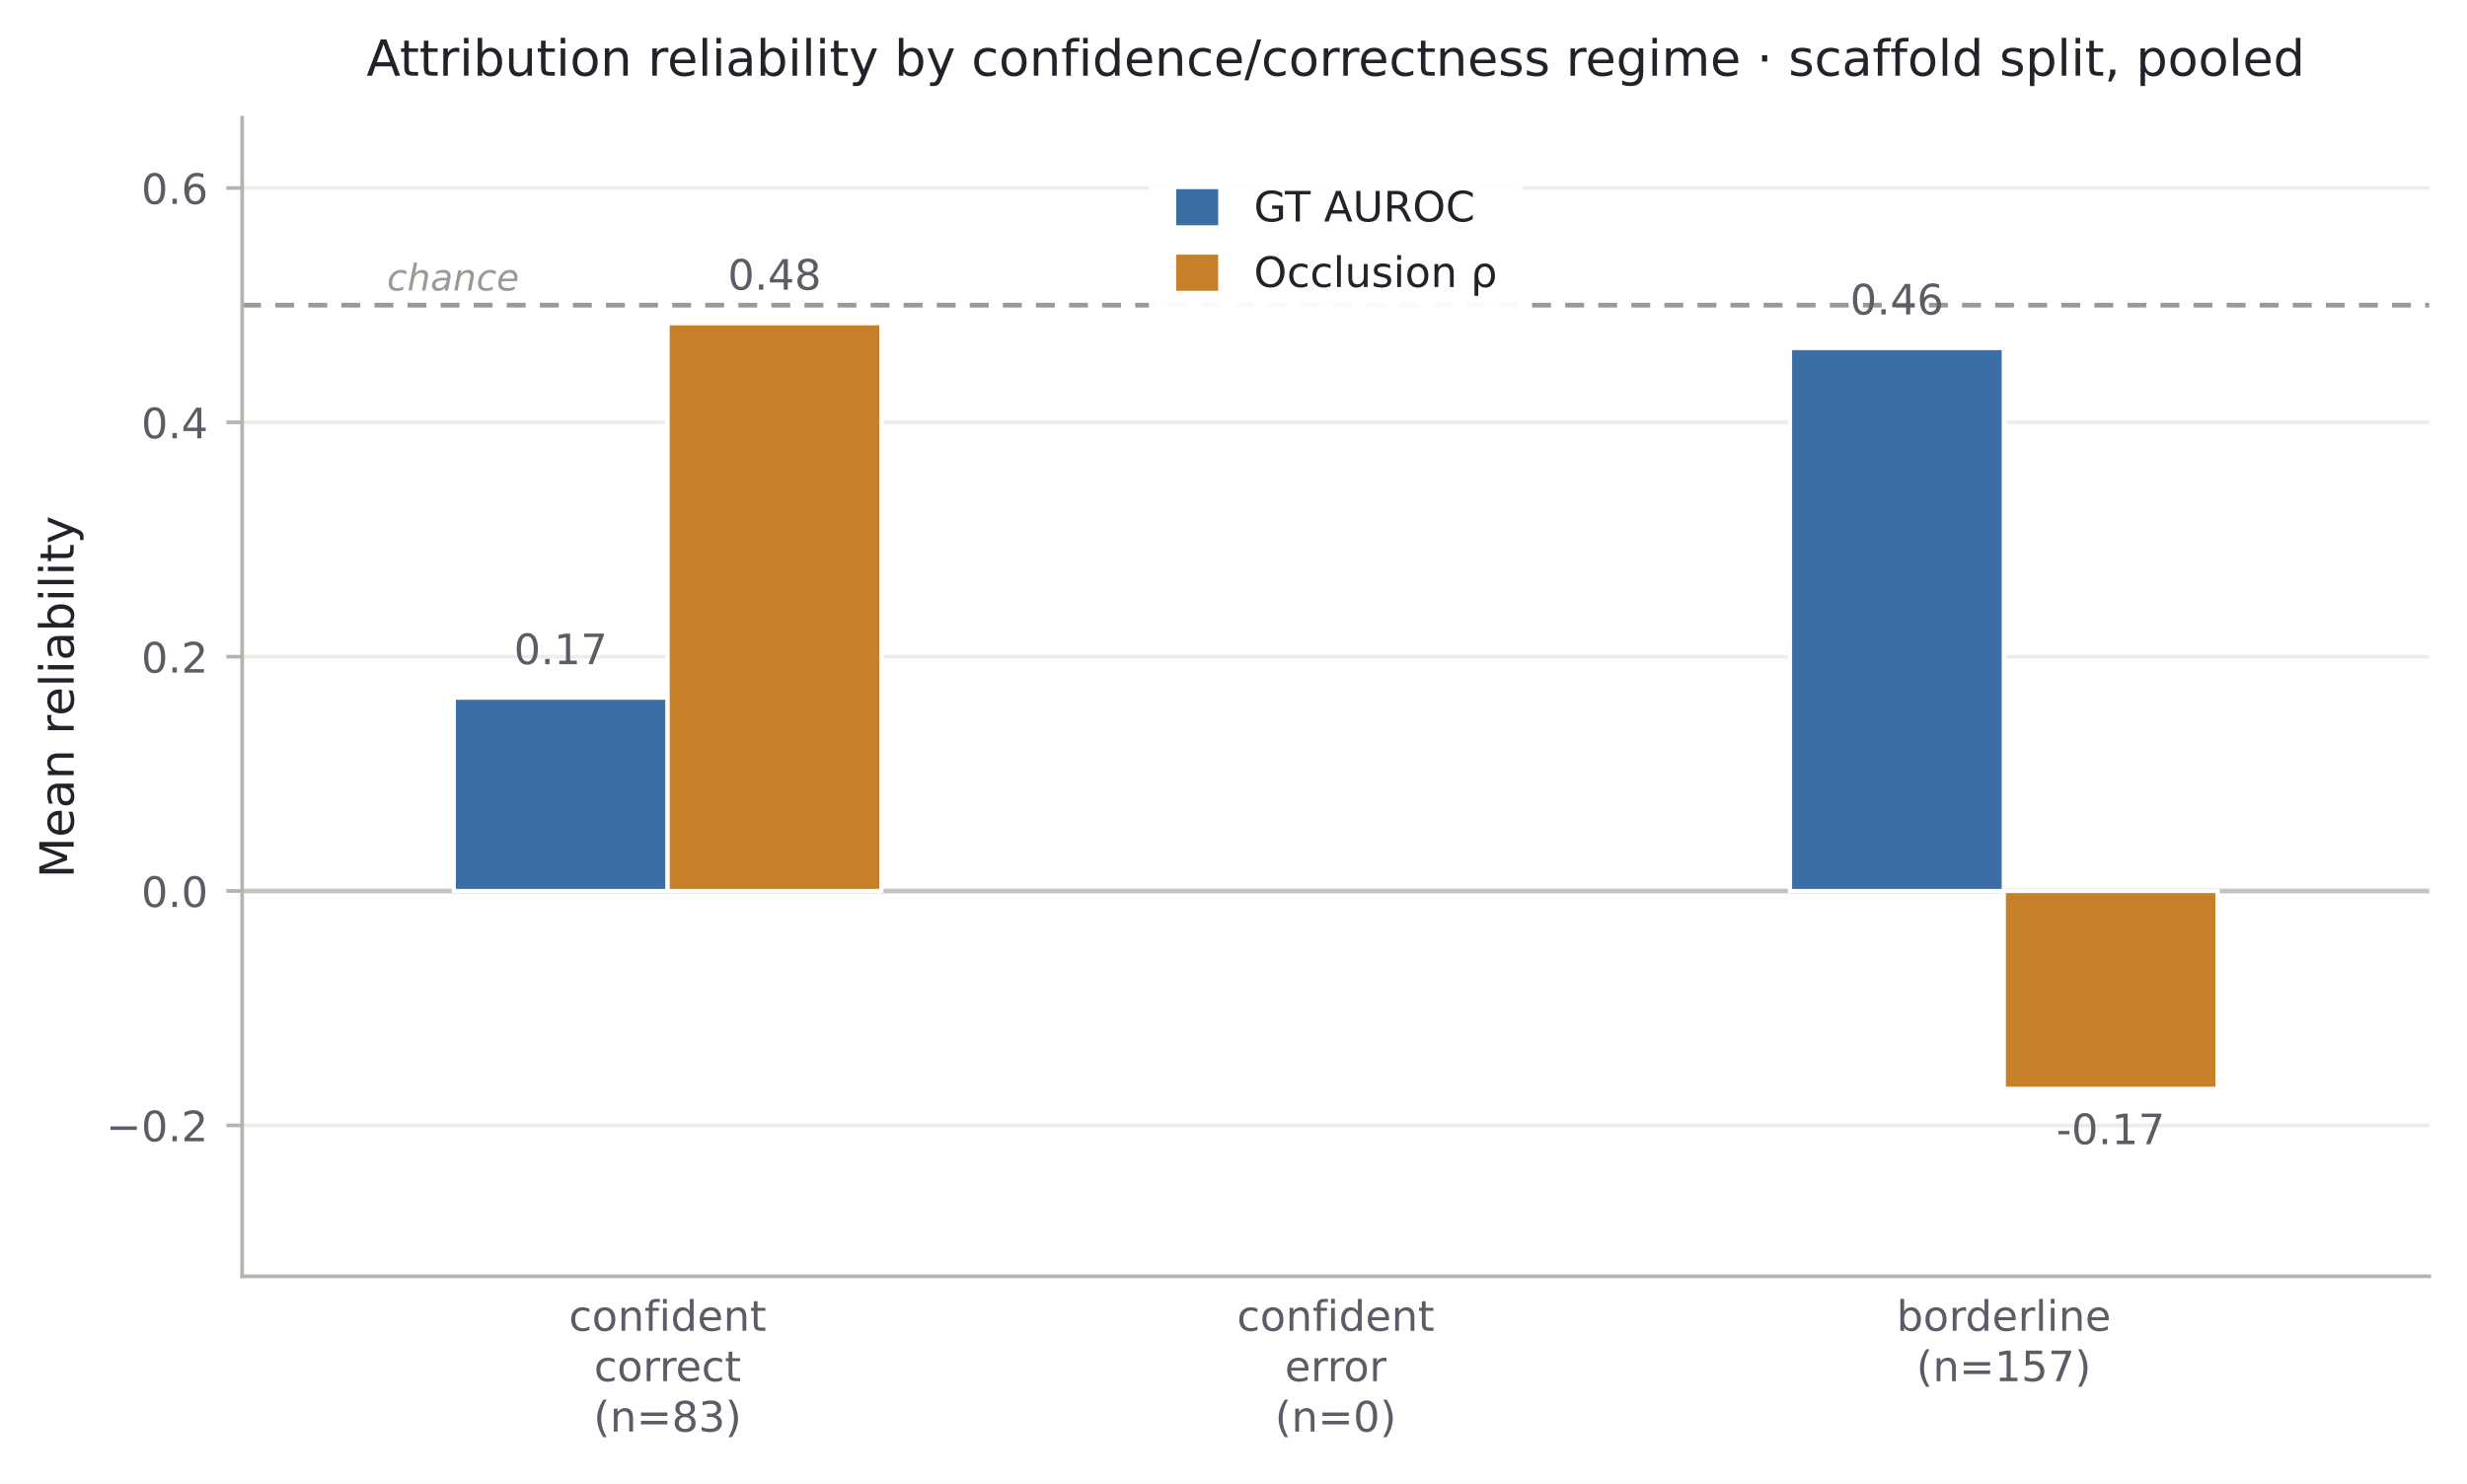
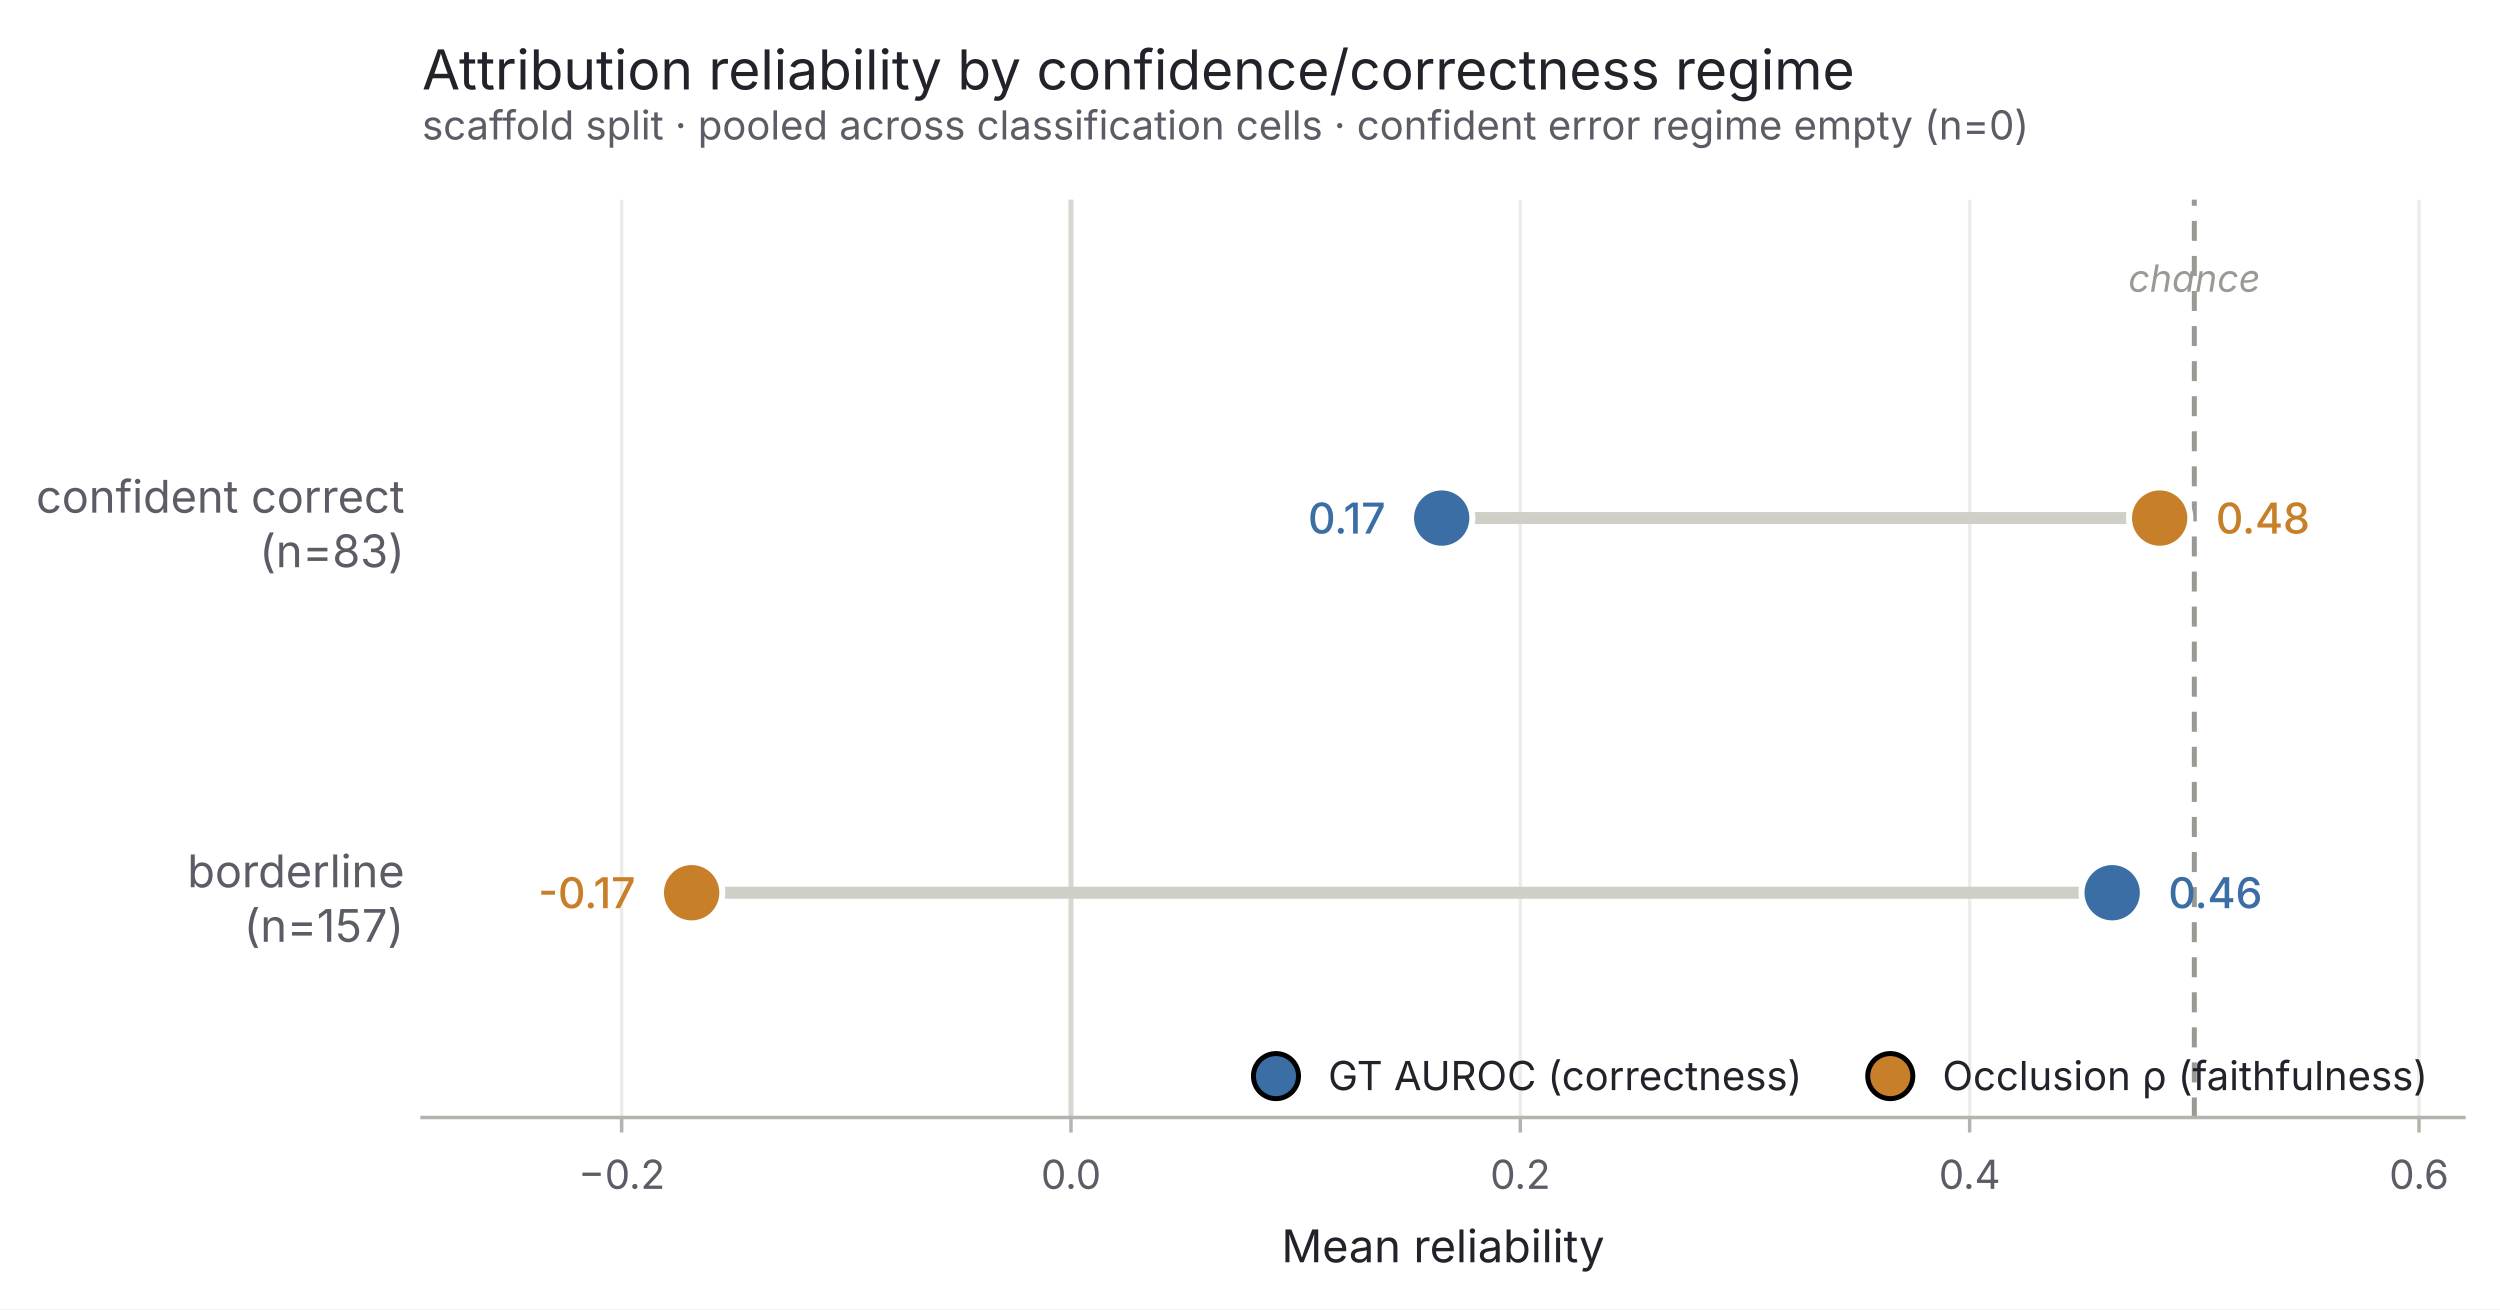
- <svg xmlns="http://www.w3.org/2000/svg" xmlns:xlink="http://www.w3.org/1999/xlink" width="469.907pt" height="282.638pt" viewBox="0 0 469.907 282.638" version="1.1">
+ <svg xmlns="http://www.w3.org/2000/svg" xmlns:xlink="http://www.w3.org/1999/xlink" width="499.083pt" height="261.36pt" viewBox="0 0 499.083 261.36" version="1.1">
  <defs>
    <style type="text/css">*{stroke-linejoin: round; stroke-linecap: butt}</style>
  </defs>
  <g id="figure_1">
    <g id="patch_1">
-       <path d="M 0 282.638  L 469.907 282.638  L 469.907 0  L 0 0  z " style="fill: #ffffff" />
+       <path d="M 0 261.36  L 499.083 261.36  L 499.083 0  L 0 0  z " style="fill: #ffffff" />
    </g>
    <g id="axes_1">
      <g id="patch_2">
-         <path d="M 46.127 243.132  L 462.707 243.132  L 462.707 22.419  L 46.127 22.419  z " style="fill: #ffffff" />
+         <path d="M 84.255 223.091  L 491.883 223.091  L 491.883 39.856  L 84.255 39.856  z " style="fill: #ffffff" />
      </g>
      <g id="matplotlib.axis_1">
        <g id="xtick_1">
-           <g id="line2d_1" />
+           <g id="line2d_1">
+             <path d="M 124.1 223.091  L 124.1 39.856  " clip-path="url(#pcfd950ee65)" style="fill: none; stroke: #ecece8; stroke-width: 0.7; stroke-linecap: round" />
+           </g>
+           <g id="line2d_2">
+             <defs>
+               <path id="mabc8bd832c" d="M 0 0  L 0 3  " style="stroke: #b4b4ae; stroke-width: 0.7" />
+             </defs>
+             <g>
+               <use xlink:href="#mabc8bd832c" x="124.1" y="223.091" style="fill: #b4b4ae; stroke: #b4b4ae; stroke-width: 0.7" />
+             </g>
+           </g>
          <g id="text_1">
-             <text style="font-size: 8px; font-family: 'DejaVu Sans', 'Arial', 'Helvetica', sans-serif; fill: #5c5c66" transform="translate(108.3576 253.5118)">confident</text>
-             <text style="font-size: 8px; font-family: 'DejaVu Sans', 'Arial', 'Helvetica', sans-serif; fill: #5c5c66" transform="translate(113.1563 263.1134)">correct</text>
-             <text style="font-size: 8px; font-family: 'DejaVu Sans', 'Arial', 'Helvetica', sans-serif; fill: #5c5c66" transform="translate(113.0644 272.715)">(n=83)</text>
+             <text style="font-size: 8px; font-family: 'Inter', 'Liberation Sans', 'Arial', 'Helvetica', 'DejaVu Sans', sans-serif; text-anchor: middle; fill: #5c5c66" x="124.1" y="237.341" transform="rotate(-0 124.1001 237.3407)">−0.2</text>
          </g>
        </g>
        <g id="xtick_2">
-           <g id="line2d_2" />
+           <g id="line2d_3">
+             <path d="M 213.803 223.091  L 213.803 39.856  " clip-path="url(#pcfd950ee65)" style="fill: none; stroke: #ecece8; stroke-width: 0.7; stroke-linecap: round" />
+           </g>
+           <g id="line2d_4">
+             <g>
+               <use xlink:href="#mabc8bd832c" x="213.803" y="223.091" style="fill: #b4b4ae; stroke: #b4b4ae; stroke-width: 0.7" />
+             </g>
+           </g>
          <g id="text_2">
-             <text style="font-size: 8px; font-family: 'DejaVu Sans', 'Arial', 'Helvetica', sans-serif; fill: #5c5c66" transform="translate(235.612 253.5118)">confident</text>
-             <text style="font-size: 8px; font-family: 'DejaVu Sans', 'Arial', 'Helvetica', sans-serif; fill: #5c5c66" transform="translate(244.7332 263.1134)">error</text>
-             <text style="font-size: 8px; font-family: 'DejaVu Sans', 'Arial', 'Helvetica', sans-serif; fill: #5c5c66" transform="translate(242.8638 272.715)">(n=0)</text>
+             <text style="font-size: 8px; font-family: 'Inter', 'Liberation Sans', 'Arial', 'Helvetica', 'DejaVu Sans', sans-serif; text-anchor: middle; fill: #5c5c66" x="213.803" y="237.341" transform="rotate(-0 213.8032 237.3407)">0.0</text>
          </g>
        </g>
        <g id="xtick_3">
-           <g id="line2d_3" />
+           <g id="line2d_5">
+             <path d="M 303.506 223.091  L 303.506 39.856  " clip-path="url(#pcfd950ee65)" style="fill: none; stroke: #ecece8; stroke-width: 0.7; stroke-linecap: round" />
+           </g>
+           <g id="line2d_6">
+             <g>
+               <use xlink:href="#mabc8bd832c" x="303.506" y="223.091" style="fill: #b4b4ae; stroke: #b4b4ae; stroke-width: 0.7" />
+             </g>
+           </g>
          <g id="text_3">
-             <text style="font-size: 8px; font-family: 'DejaVu Sans', 'Arial', 'Helvetica', sans-serif; fill: #5c5c66" transform="translate(361.2464 253.5118)">borderline</text>
-             <text style="font-size: 8px; font-family: 'DejaVu Sans', 'Arial', 'Helvetica', sans-serif; fill: #5c5c66" transform="translate(365.0282 263.1134)">(n=157)</text>
+             <text style="font-size: 8px; font-family: 'Inter', 'Liberation Sans', 'Arial', 'Helvetica', 'DejaVu Sans', sans-serif; text-anchor: middle; fill: #5c5c66" x="303.506" y="237.341" transform="rotate(-0 303.5063 237.3407)">0.2</text>
          </g>
+         </g>
+         <g id="xtick_4">
+           <g id="line2d_7">
+             <path d="M 393.209 223.091  L 393.209 39.856  " clip-path="url(#pcfd950ee65)" style="fill: none; stroke: #ecece8; stroke-width: 0.7; stroke-linecap: round" />
+           </g>
+           <g id="line2d_8">
+             <g>
+               <use xlink:href="#mabc8bd832c" x="393.209" y="223.091" style="fill: #b4b4ae; stroke: #b4b4ae; stroke-width: 0.7" />
+             </g>
+           </g>
+           <g id="text_4">
+             <text style="font-size: 8px; font-family: 'Inter', 'Liberation Sans', 'Arial', 'Helvetica', 'DejaVu Sans', sans-serif; text-anchor: middle; fill: #5c5c66" x="393.209" y="237.341" transform="rotate(-0 393.2094 237.3407)">0.4</text>
+           </g>
+         </g>
+         <g id="xtick_5">
+           <g id="line2d_9">
+             <path d="M 482.913 223.091  L 482.913 39.856  " clip-path="url(#pcfd950ee65)" style="fill: none; stroke: #ecece8; stroke-width: 0.7; stroke-linecap: round" />
+           </g>
+           <g id="line2d_10">
+             <g>
+               <use xlink:href="#mabc8bd832c" x="482.913" y="223.091" style="fill: #b4b4ae; stroke: #b4b4ae; stroke-width: 0.7" />
+             </g>
+           </g>
+           <g id="text_5">
+             <text style="font-size: 8px; font-family: 'Inter', 'Liberation Sans', 'Arial', 'Helvetica', 'DejaVu Sans', sans-serif; text-anchor: middle; fill: #5c5c66" x="482.913" y="237.341" transform="rotate(-0 482.9125 237.3407)">0.6</text>
+           </g>
+         </g>
+         <g id="text_6">
+           <text style="font-size: 9px; font-family: 'Inter', 'Liberation Sans', 'Arial', 'Helvetica', 'DejaVu Sans', sans-serif; text-anchor: middle; fill: #22222a" x="288.069" y="251.989" transform="rotate(-0 288.0691 251.9891)">Mean reliability</text>
        </g>
      </g>
      <g id="matplotlib.axis_2">
        <g id="ytick_1">
-           <g id="line2d_4">
-             <path d="M 46.127 214.375  L 462.707 214.375  " clip-path="url(#pedfe503736)" style="fill: none; stroke: #ecece8; stroke-width: 0.7; stroke-linecap: round" />
-           </g>
-           <g id="line2d_5">
-             <defs>
-               <path id="m1c2f3de90e" d="M 0 0  L -3 0  " style="stroke: #b4b4ae; stroke-width: 0.7" />
-             </defs>
-             <g>
-               <use xlink:href="#m1c2f3de90e" x="46.127" y="214.375" style="fill: #b4b4ae; stroke: #b4b4ae; stroke-width: 0.7" />
-             </g>
-           </g>
-           <g id="text_4">
-             <text style="font-size: 8px; font-family: 'DejaVu Sans', 'Arial', 'Helvetica', sans-serif; text-anchor: end; fill: #5c5c66" x="39.627" y="217.414" transform="rotate(-0 39.62695 217.4142)">−0.2</text>
+           <g id="line2d_11" />
+           <g id="text_7">
+             <text style="font-size: 9px; font-family: 'Inter', 'Liberation Sans', 'Arial', 'Helvetica', 'DejaVu Sans', sans-serif; fill: #5c5c66" transform="translate(7.2 102.3419)">confident correct</text>
+             <text style="font-size: 9px; font-family: 'Inter', 'Liberation Sans', 'Arial', 'Helvetica', 'DejaVu Sans', sans-serif; fill: #5c5c66" transform="translate(51.79359 113.2316)">(n=83)</text>
          </g>
        </g>
        <g id="ytick_2">
-           <g id="line2d_6">
-             <path d="M 46.127 169.734  L 462.707 169.734  " clip-path="url(#pedfe503736)" style="fill: none; stroke: #ecece8; stroke-width: 0.7; stroke-linecap: round" />
-           </g>
-           <g id="line2d_7">
-             <g>
-               <use xlink:href="#m1c2f3de90e" x="46.127" y="169.734" style="fill: #b4b4ae; stroke: #b4b4ae; stroke-width: 0.7" />
-             </g>
-           </g>
-           <g id="text_5">
-             <text style="font-size: 8px; font-family: 'DejaVu Sans', 'Arial', 'Helvetica', sans-serif; text-anchor: end; fill: #5c5c66" x="39.627" y="172.773" transform="rotate(-0 39.62695 172.7732)">0.0</text>
+           <g id="line2d_12" />
+           <g id="text_8">
+             <text style="font-size: 9px; font-family: 'Inter', 'Liberation Sans', 'Arial', 'Helvetica', 'DejaVu Sans', sans-serif; fill: #5c5c66" transform="translate(37.39922 177.1315)">borderline</text>
+             <text style="font-size: 9px; font-family: 'Inter', 'Liberation Sans', 'Arial', 'Helvetica', 'DejaVu Sans', sans-serif; fill: #5c5c66" transform="translate(48.69422 188.0211)">(n=157)</text>
          </g>
        </g>
-         <g id="ytick_3">
-           <g id="line2d_8">
-             <path d="M 46.127 125.093  L 462.707 125.093  " clip-path="url(#pedfe503736)" style="fill: none; stroke: #ecece8; stroke-width: 0.7; stroke-linecap: round" />
-           </g>
-           <g id="line2d_9">
-             <g>
-               <use xlink:href="#m1c2f3de90e" x="46.127" y="125.093" style="fill: #b4b4ae; stroke: #b4b4ae; stroke-width: 0.7" />
-             </g>
-           </g>
-           <g id="text_6">
-             <text style="font-size: 8px; font-family: 'DejaVu Sans', 'Arial', 'Helvetica', sans-serif; text-anchor: end; fill: #5c5c66" x="39.627" y="128.132" transform="rotate(-0 39.62695 128.1321)">0.2</text>
+       </g>
+       <g id="line2d_13">
+         <path d="M 213.803 223.091  L 213.803 39.856  " clip-path="url(#pcfd950ee65)" style="fill: none; stroke: #d7d7d1; stroke-linecap: round" />
+       </g>
+       <g id="line2d_14">
+         <path d="M 438.061 223.091  L 438.061 39.856  " clip-path="url(#pcfd950ee65)" style="fill: none; stroke-dasharray: 4,3; stroke-dashoffset: 0; stroke: #9a9a95" />
+       </g>
+       <g id="line2d_15">
+         <path d="M 287.811 103.427  L 431.142 103.427  " clip-path="url(#pcfd950ee65)" style="fill: none; stroke: #cfcfc8; stroke-width: 2.4; stroke-linecap: round" />
+       </g>
+       <g id="line2d_16">
+         <path d="M 421.66 178.217  L 138.077 178.217  " clip-path="url(#pcfd950ee65)" style="fill: none; stroke: #cfcfc8; stroke-width: 2.4; stroke-linecap: round" />
+       </g>
+       <g id="patch_3">
+         <path d="M 84.255 223.091  L 491.883 223.091  " style="fill: none; stroke: #b4b4ae; stroke-width: 0.7; stroke-linejoin: miter; stroke-linecap: square" />
+       </g>
+       <g id="text_9">
+         <text style="font-style: italic; font-size: 7.5px; font-family: 'Inter', 'Liberation Sans', 'Arial', 'Helvetica', 'DejaVu Sans', sans-serif; text-anchor: middle; fill: #9a9a95" x="438.061" y="58.24" transform="rotate(-0 438.061 58.24035)">chance</text>
+       </g>
+       <g id="text_10">
+         <text style="font-weight: 500; font-size: 8.5px; font-family: 'Inter', 'Liberation Sans', 'Arial', 'Helvetica', 'DejaVu Sans', sans-serif; text-anchor: end; fill: #3b6ea5" x="276.598" y="106.519" transform="rotate(-0 276.5981 106.5194)">0.17</text>
+       </g>
+       <g id="text_11">
+         <text style="font-weight: 500; font-size: 8.5px; font-family: 'Inter', 'Liberation Sans', 'Arial', 'Helvetica', 'DejaVu Sans', sans-serif; text-anchor: start; fill: #c77f2a" x="442.355" y="106.519" transform="rotate(-0 442.3548 106.5194)">0.48</text>
+       </g>
+       <g id="text_12">
+         <text style="font-weight: 500; font-size: 8.5px; font-family: 'Inter', 'Liberation Sans', 'Arial', 'Helvetica', 'DejaVu Sans', sans-serif; text-anchor: end; fill: #c77f2a" x="126.864" y="181.309" transform="rotate(-0 126.8643 181.309)">-0.17</text>
+       </g>
+       <g id="text_13">
+         <text style="font-weight: 500; font-size: 8.5px; font-family: 'Inter', 'Liberation Sans', 'Arial', 'Helvetica', 'DejaVu Sans', sans-serif; text-anchor: start; fill: #3b6ea5" x="432.873" y="181.309" transform="rotate(-0 432.873 181.309)">0.46</text>
+       </g>
+       <g id="text_14">
+         <text style="font-size: 8px; font-family: 'Inter', 'Liberation Sans', 'Arial', 'Helvetica', 'DejaVu Sans', sans-serif; text-anchor: start; fill: #5c5c66" x="84.255" y="27.849" transform="rotate(-0 84.25531 27.84867)">scaffold split · pooled across classification cells · confident error regime empty (n=0)</text>
+       </g>
+       <g id="text_15">
+         <text style="font-size: 11px; font-family: 'Inter', 'Liberation Sans', 'Arial', 'Helvetica', 'DejaVu Sans', sans-serif; text-anchor: start; fill: #22222a" x="84.255" y="17.856" transform="rotate(-0 84.25531 17.85625)">Attribution reliability by confidence/correctness regime</text>
+       </g>
+       <g id="PathCollection_1">
+         <defs>
+           <path id="me92d642816" d="M 0 6.124  C 1.624 6.124 3.182 5.478 4.33 4.33  C 5.478 3.182 6.124 1.624 6.124 0  C 6.124 -1.624 5.478 -3.182 4.33 -4.33  C 3.182 -5.478 1.624 -6.124 0 -6.124  C -1.624 -6.124 -3.182 -5.478 -4.33 -4.33  C -5.478 -3.182 -6.124 -1.624 -6.124 0  C -6.124 1.624 -5.478 3.182 -4.33 4.33  C -3.182 5.478 -1.624 6.124 0 6.124  z " style="stroke: #ffffff; stroke-width: 1.2" />
+         </defs>
+         <g clip-path="url(#pcfd950ee65)">
+           <use xlink:href="#me92d642816" x="287.811" y="103.427" style="fill: #3b6ea5; stroke: #ffffff; stroke-width: 1.2" />
+         </g>
+       </g>
+       <g id="PathCollection_2">
+         <defs>
+           <path id="mf2854584ba" d="M 0 6.124  C 1.624 6.124 3.182 5.478 4.33 4.33  C 5.478 3.182 6.124 1.624 6.124 0  C 6.124 -1.624 5.478 -3.182 4.33 -4.33  C 3.182 -5.478 1.624 -6.124 0 -6.124  C -1.624 -6.124 -3.182 -5.478 -4.33 -4.33  C -5.478 -3.182 -6.124 -1.624 -6.124 0  C -6.124 1.624 -5.478 3.182 -4.33 4.33  C -3.182 5.478 -1.624 6.124 0 6.124  z " style="stroke: #ffffff; stroke-width: 1.2" />
+         </defs>
+         <g clip-path="url(#pcfd950ee65)">
+           <use xlink:href="#mf2854584ba" x="431.142" y="103.427" style="fill: #c77f2a; stroke: #ffffff; stroke-width: 1.2" />
+         </g>
+       </g>
+       <g id="PathCollection_3">
+         <g clip-path="url(#pcfd950ee65)">
+           <use xlink:href="#me92d642816" x="421.66" y="178.217" style="fill: #3b6ea5; stroke: #ffffff; stroke-width: 1.2" />
+         </g>
+       </g>
+       <g id="PathCollection_4">
+         <g clip-path="url(#pcfd950ee65)">
+           <use xlink:href="#mf2854584ba" x="138.077" y="178.217" style="fill: #c77f2a; stroke: #ffffff; stroke-width: 1.2" />
+         </g>
+       </g>
+       <g id="legend_1">
+         <g id="line2d_17">
+           <path d="M 246.728 214.826  L 254.728 214.826  L 262.728 214.826  " style="fill: none; stroke: #000000; stroke-opacity: 0; stroke-width: 1.9; stroke-linecap: round" />
+           <defs>
+             <path id="m933e0bd7cc" d="M 0 4.5  C 1.193 4.5 2.338 4.026 3.182 3.182  C 4.026 2.338 4.5 1.193 4.5 0  C 4.5 -1.193 4.026 -2.338 3.182 -3.182  C 2.338 -4.026 1.193 -4.5 0 -4.5  C -1.193 -4.5 -2.338 -4.026 -3.182 -3.182  C -4.026 -2.338 -4.5 -1.193 -4.5 0  C -4.5 1.193 -4.026 2.338 -3.182 3.182  C -2.338 4.026 -1.193 4.5 0 4.5  z " style="stroke: #000000" />
+           </defs>
+           <g>
+             <use xlink:href="#m933e0bd7cc" x="254.728" y="214.826" style="fill: #3b6ea5; stroke: #000000" />
          </g>
        </g>
-         <g id="ytick_4">
-           <g id="line2d_10">
-             <path d="M 46.127 80.452  L 462.707 80.452  " clip-path="url(#pedfe503736)" style="fill: none; stroke: #ecece8; stroke-width: 0.7; stroke-linecap: round" />
-           </g>
-           <g id="line2d_11">
-             <g>
-               <use xlink:href="#m1c2f3de90e" x="46.127" y="80.452" style="fill: #b4b4ae; stroke: #b4b4ae; stroke-width: 0.7" />
-             </g>
-           </g>
-           <g id="text_7">
-             <text style="font-size: 8px; font-family: 'DejaVu Sans', 'Arial', 'Helvetica', sans-serif; text-anchor: end; fill: #5c5c66" x="39.627" y="83.491" transform="rotate(-0 39.62695 83.49099)">0.4</text>
+         <g id="text_16">
+           <text style="font-size: 8px; font-family: 'Inter', 'Liberation Sans', 'Arial', 'Helvetica', 'DejaVu Sans', sans-serif; text-anchor: start; fill: #22222a" x="265.128" y="217.626" transform="rotate(-0 265.1278 217.6257)">GT AUROC (correctness)</text>
+         </g>
+         <g id="line2d_18">
+           <path d="M 369.363 214.826  L 377.363 214.826  L 385.363 214.826  " style="fill: none; stroke: #000000; stroke-opacity: 0; stroke-width: 1.9; stroke-linecap: round" />
+           <defs>
+             <path id="md8baaba143" d="M 0 4.5  C 1.193 4.5 2.338 4.026 3.182 3.182  C 4.026 2.338 4.5 1.193 4.5 0  C 4.5 -1.193 4.026 -2.338 3.182 -3.182  C 2.338 -4.026 1.193 -4.5 0 -4.5  C -1.193 -4.5 -2.338 -4.026 -3.182 -3.182  C -4.026 -2.338 -4.5 -1.193 -4.5 0  C -4.5 1.193 -4.026 2.338 -3.182 3.182  C -2.338 4.026 -1.193 4.5 0 4.5  z " style="stroke: #000000" />
+           </defs>
+           <g>
+             <use xlink:href="#md8baaba143" x="377.363" y="214.826" style="fill: #c77f2a; stroke: #000000" />
          </g>
        </g>
-         <g id="ytick_5">
-           <g id="line2d_12">
-             <path d="M 46.127 35.811  L 462.707 35.811  " clip-path="url(#pedfe503736)" style="fill: none; stroke: #ecece8; stroke-width: 0.7; stroke-linecap: round" />
-           </g>
-           <g id="line2d_13">
-             <g>
-               <use xlink:href="#m1c2f3de90e" x="46.127" y="35.811" style="fill: #b4b4ae; stroke: #b4b4ae; stroke-width: 0.7" />
-             </g>
-           </g>
-           <g id="text_8">
-             <text style="font-size: 8px; font-family: 'DejaVu Sans', 'Arial', 'Helvetica', sans-serif; text-anchor: end; fill: #5c5c66" x="39.627" y="38.85" transform="rotate(-0 39.62695 38.8499)">0.6</text>
-           </g>
-         </g>
-         <g id="text_9">
-           <text style="font-size: 9px; font-family: 'DejaVu Sans', 'Arial', 'Helvetica', sans-serif; text-anchor: middle; fill: #22222a" x="14.039" y="132.775" transform="rotate(-90 14.03859 132.7754)">Mean reliability</text>
-         </g>
-       </g>
-       <g id="line2d_14">
-         <path d="M 46.127 58.131  L 462.707 58.131  " clip-path="url(#pedfe503736)" style="fill: none; stroke-dasharray: 3.6,2.7; stroke-dashoffset: 0; stroke: #9a9a95; stroke-width: 0.9" />
-       </g>
-       <g id="line2d_15">
-         <path d="M 46.127 169.734  L 462.707 169.734  " clip-path="url(#pedfe503736)" style="fill: none; stroke: #c4c4be; stroke-width: 0.9; stroke-linecap: round" />
-       </g>
-       <g id="patch_3">
-         <path d="M 46.127 243.132  L 46.127 22.419  " style="fill: none; stroke: #b4b4ae; stroke-width: 0.7; stroke-linejoin: miter; stroke-linecap: square" />
-       </g>
-       <g id="patch_4">
-         <path d="M 46.127 243.132  L 462.707 243.132  " style="fill: none; stroke: #b4b4ae; stroke-width: 0.7; stroke-linejoin: miter; stroke-linecap: square" />
-       </g>
-       <g id="patch_5">
-         <path d="M 86.441 169.734  L 127.163 169.734  L 127.163 132.904  L 86.441 132.904  z " clip-path="url(#pedfe503736)" style="fill: #3b6ea5; stroke: #ffffff; stroke-width: 0.8; stroke-linejoin: miter" />
-       </g>
-       <g id="patch_6">
-         <path d="M 0 0  z " clip-path="url(#pedfe503736)" style="fill: #3b6ea5; stroke: #ffffff; stroke-width: 0.8; stroke-linejoin: miter" />
-       </g>
-       <g id="patch_7">
-         <path d="M 340.95 169.734  L 381.671 169.734  L 381.671 66.293  L 340.95 66.293  z " clip-path="url(#pedfe503736)" style="fill: #3b6ea5; stroke: #ffffff; stroke-width: 0.8; stroke-linejoin: miter" />
-       </g>
-       <g id="patch_8">
-         <path d="M 127.163 169.734  L 167.884 169.734  L 167.884 61.575  L 127.163 61.575  z " clip-path="url(#pedfe503736)" style="fill: #c77f2a; stroke: #ffffff; stroke-width: 0.8; stroke-linejoin: miter" />
-       </g>
-       <g id="patch_9">
-         <path d="M 0 0  z " clip-path="url(#pedfe503736)" style="fill: #c77f2a; stroke: #ffffff; stroke-width: 0.8; stroke-linejoin: miter" />
-       </g>
-       <g id="patch_10">
-         <path d="M 381.671 169.734  L 422.393 169.734  L 422.393 207.419  L 381.671 207.419  z " clip-path="url(#pedfe503736)" style="fill: #c77f2a; stroke: #ffffff; stroke-width: 0.8; stroke-linejoin: miter" />
-       </g>
-       <g id="text_10">
-         <text style="font-style: italic; font-size: 7px; font-family: 'DejaVu Sans', 'Arial', 'Helvetica', sans-serif; text-anchor: start; fill: #9a9a95" x="73.716" y="55.334" transform="rotate(-0 73.71571 55.33372)">chance</text>
-       </g>
-       <g id="text_11">
-         <text style="font-size: 8px; font-family: 'DejaVu Sans', 'Arial', 'Helvetica', sans-serif; text-anchor: middle; fill: #5c5c66" x="106.802" y="126.518" transform="rotate(-0 106.8019 126.5178)">0.17</text>
-       </g>
-       <g id="text_12">
-         <text style="font-size: 8px; font-family: 'DejaVu Sans', 'Arial', 'Helvetica', sans-serif; text-anchor: middle; fill: #5c5c66" x="361.311" y="59.907" transform="rotate(-0 361.3106 59.90733)">0.46</text>
-       </g>
-       <g id="text_13">
-         <text style="font-size: 8px; font-family: 'DejaVu Sans', 'Arial', 'Helvetica', sans-serif; text-anchor: middle; fill: #5c5c66" x="147.523" y="55.189" transform="rotate(-0 147.5233 55.1887)">0.48</text>
-       </g>
-       <g id="text_14">
-         <text style="font-size: 8px; font-family: 'DejaVu Sans', 'Arial', 'Helvetica', sans-serif; text-anchor: middle; fill: #5c5c66" x="402.032" y="217.962" transform="rotate(-0 402.0321 217.9617)">-0.17</text>
-       </g>
-       <g id="text_15">
-         <text style="font-size: 9.5px; font-family: 'DejaVu Sans', 'Arial', 'Helvetica', sans-serif; text-anchor: middle; fill: #22222a" x="254.417" y="14.419" transform="rotate(-0 254.417 14.41852)">Attribution reliability by confidence/correctness regime · scaffold split, pooled</text>
-       </g>
-       <g id="legend_1">
-         <g id="patch_11">
-           <path d="M 220.435 61.397  L 288.399 61.397  Q 289.999 61.397 289.999 59.797  L 289.999 32.433  Q 289.999 30.833 288.399 30.833  L 220.435 30.833  Q 218.835 30.833 218.835 32.433  L 218.835 59.797  Q 218.835 61.397 220.435 61.397  z " style="fill: #ffffff; opacity: 0.95" />
-         </g>
-         <g id="patch_12">
-           <path d="M 223.635 43.313  L 232.435 43.313  L 232.435 35.633  L 223.635 35.633  z " style="fill: #3b6ea5; stroke: #ffffff; stroke-width: 0.8; stroke-linejoin: miter" />
-         </g>
-         <g id="text_16">
-           <text style="font-size: 8px; font-family: 'DejaVu Sans', 'Arial', 'Helvetica', sans-serif; text-anchor: start; fill: #22222a" x="238.835" y="42.193" transform="rotate(-0 238.8351 42.19279)">GT AUROC</text>
-         </g>
-         <g id="patch_13">
-           <path d="M 223.635 55.795  L 232.435 55.795  L 232.435 48.115  L 223.635 48.115  z " style="fill: #c77f2a; stroke: #ffffff; stroke-width: 0.8; stroke-linejoin: miter" />
-         </g>
        <g id="text_17">
-           <text style="font-size: 8px; font-family: 'DejaVu Sans', 'Arial', 'Helvetica', sans-serif; text-anchor: start; fill: #22222a" x="238.835" y="54.675" transform="rotate(-0 238.8351 54.67467)">Occlusion ρ</text>
+           <text style="font-size: 8px; font-family: 'Inter', 'Liberation Sans', 'Arial', 'Helvetica', 'DejaVu Sans', sans-serif; text-anchor: start; fill: #22222a" x="387.763" y="217.626" transform="rotate(-0 387.7628 217.6257)">Occlusion ρ (faithfulness)</text>
        </g>
      </g>
    </g>
  </g>
  <defs>
-     <clipPath id="pedfe503736">
-       <rect x="46.127" y="22.419" width="416.58" height="220.714" />
+     <clipPath id="pcfd950ee65">
+       <rect x="84.255" y="39.856" width="407.627" height="183.234" />
    </clipPath>
  </defs>
</svg>
